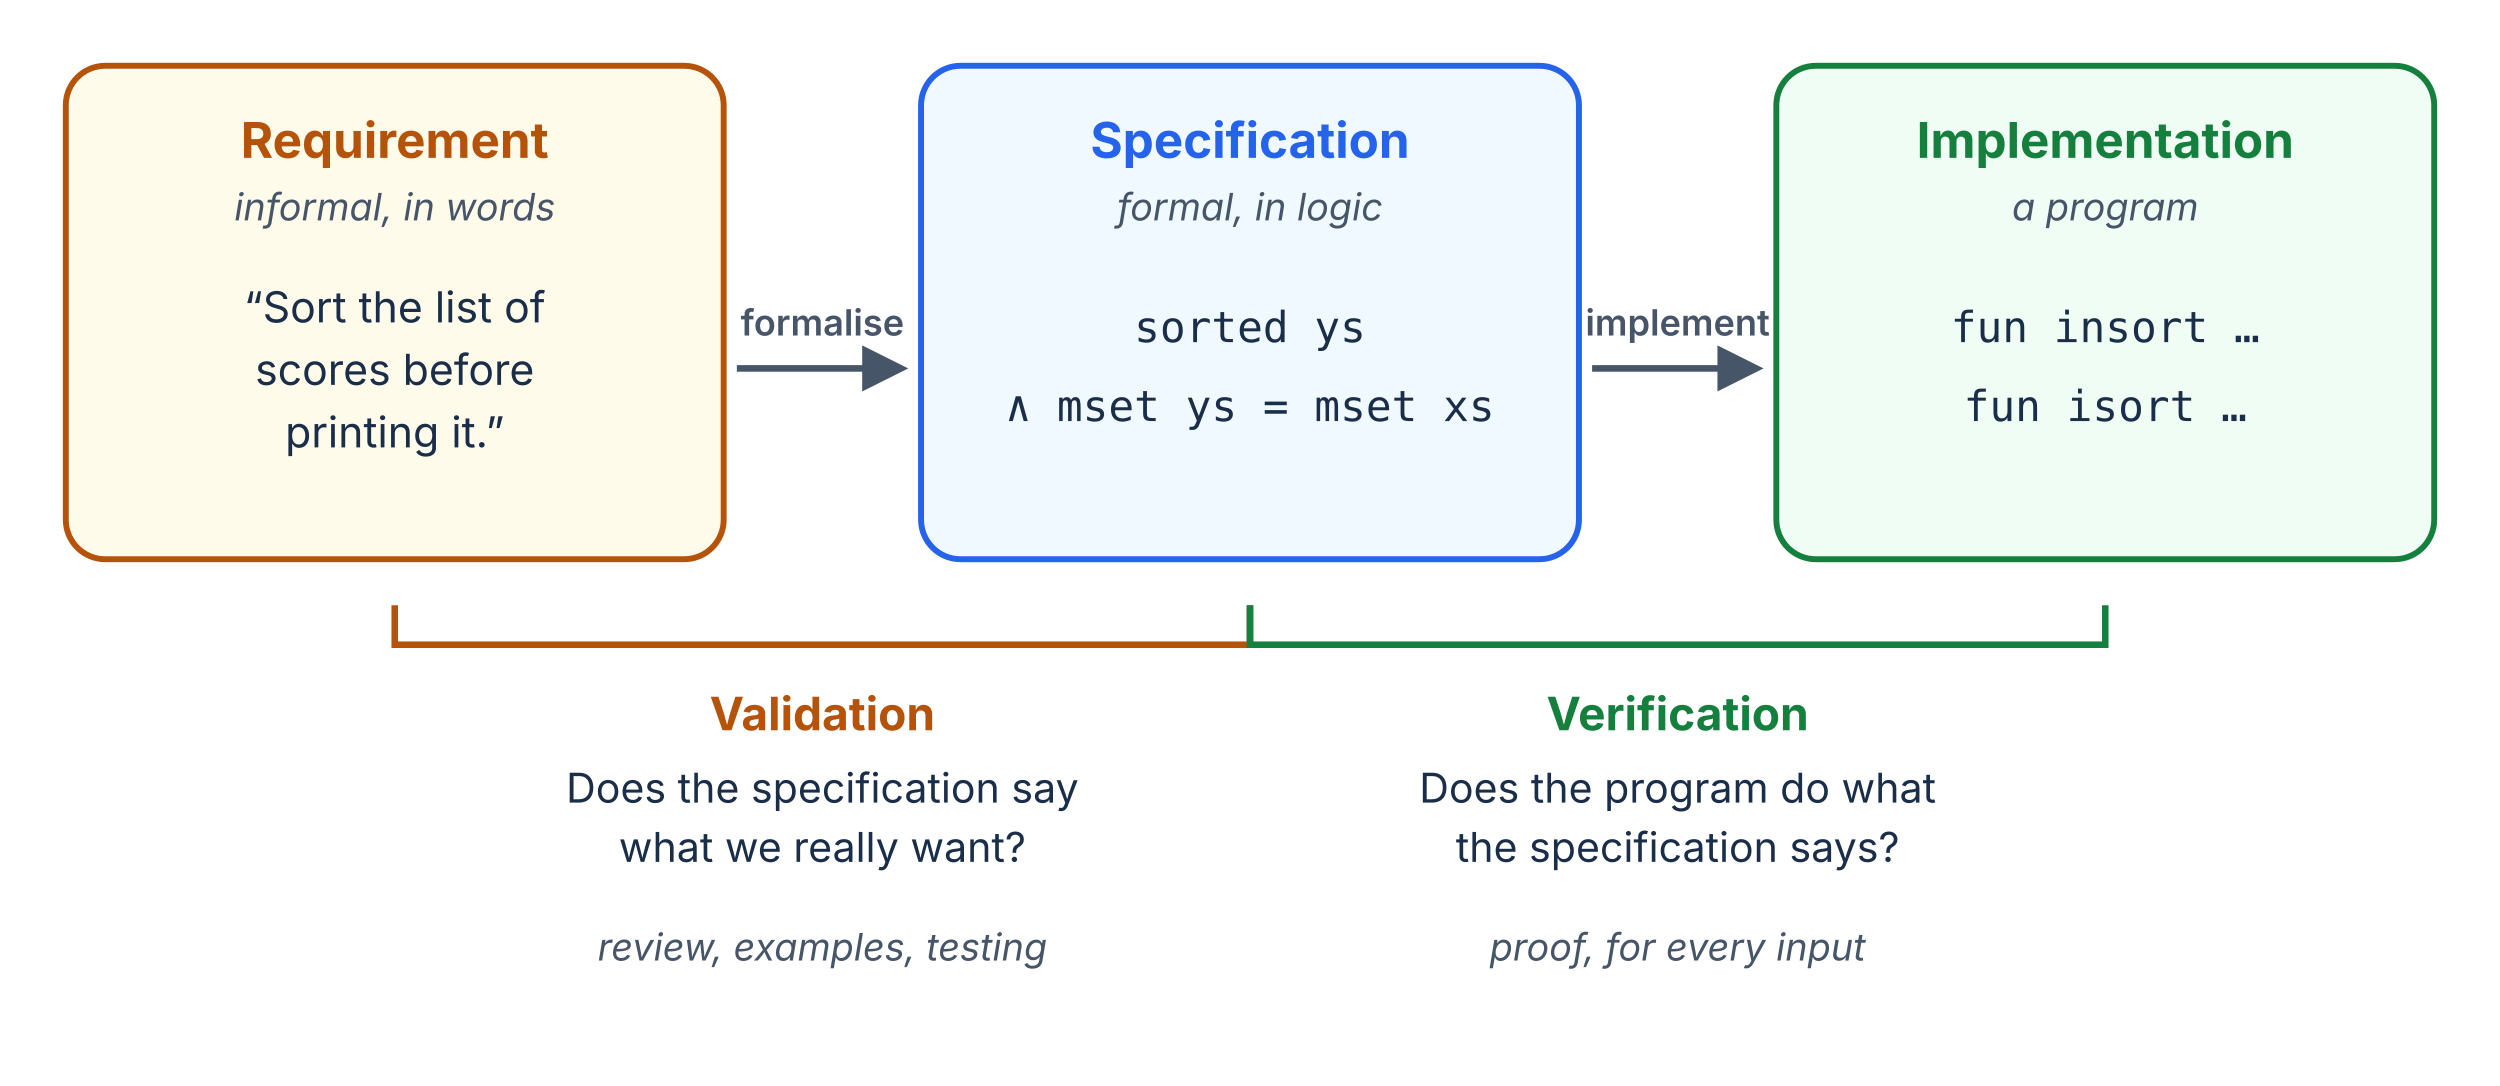
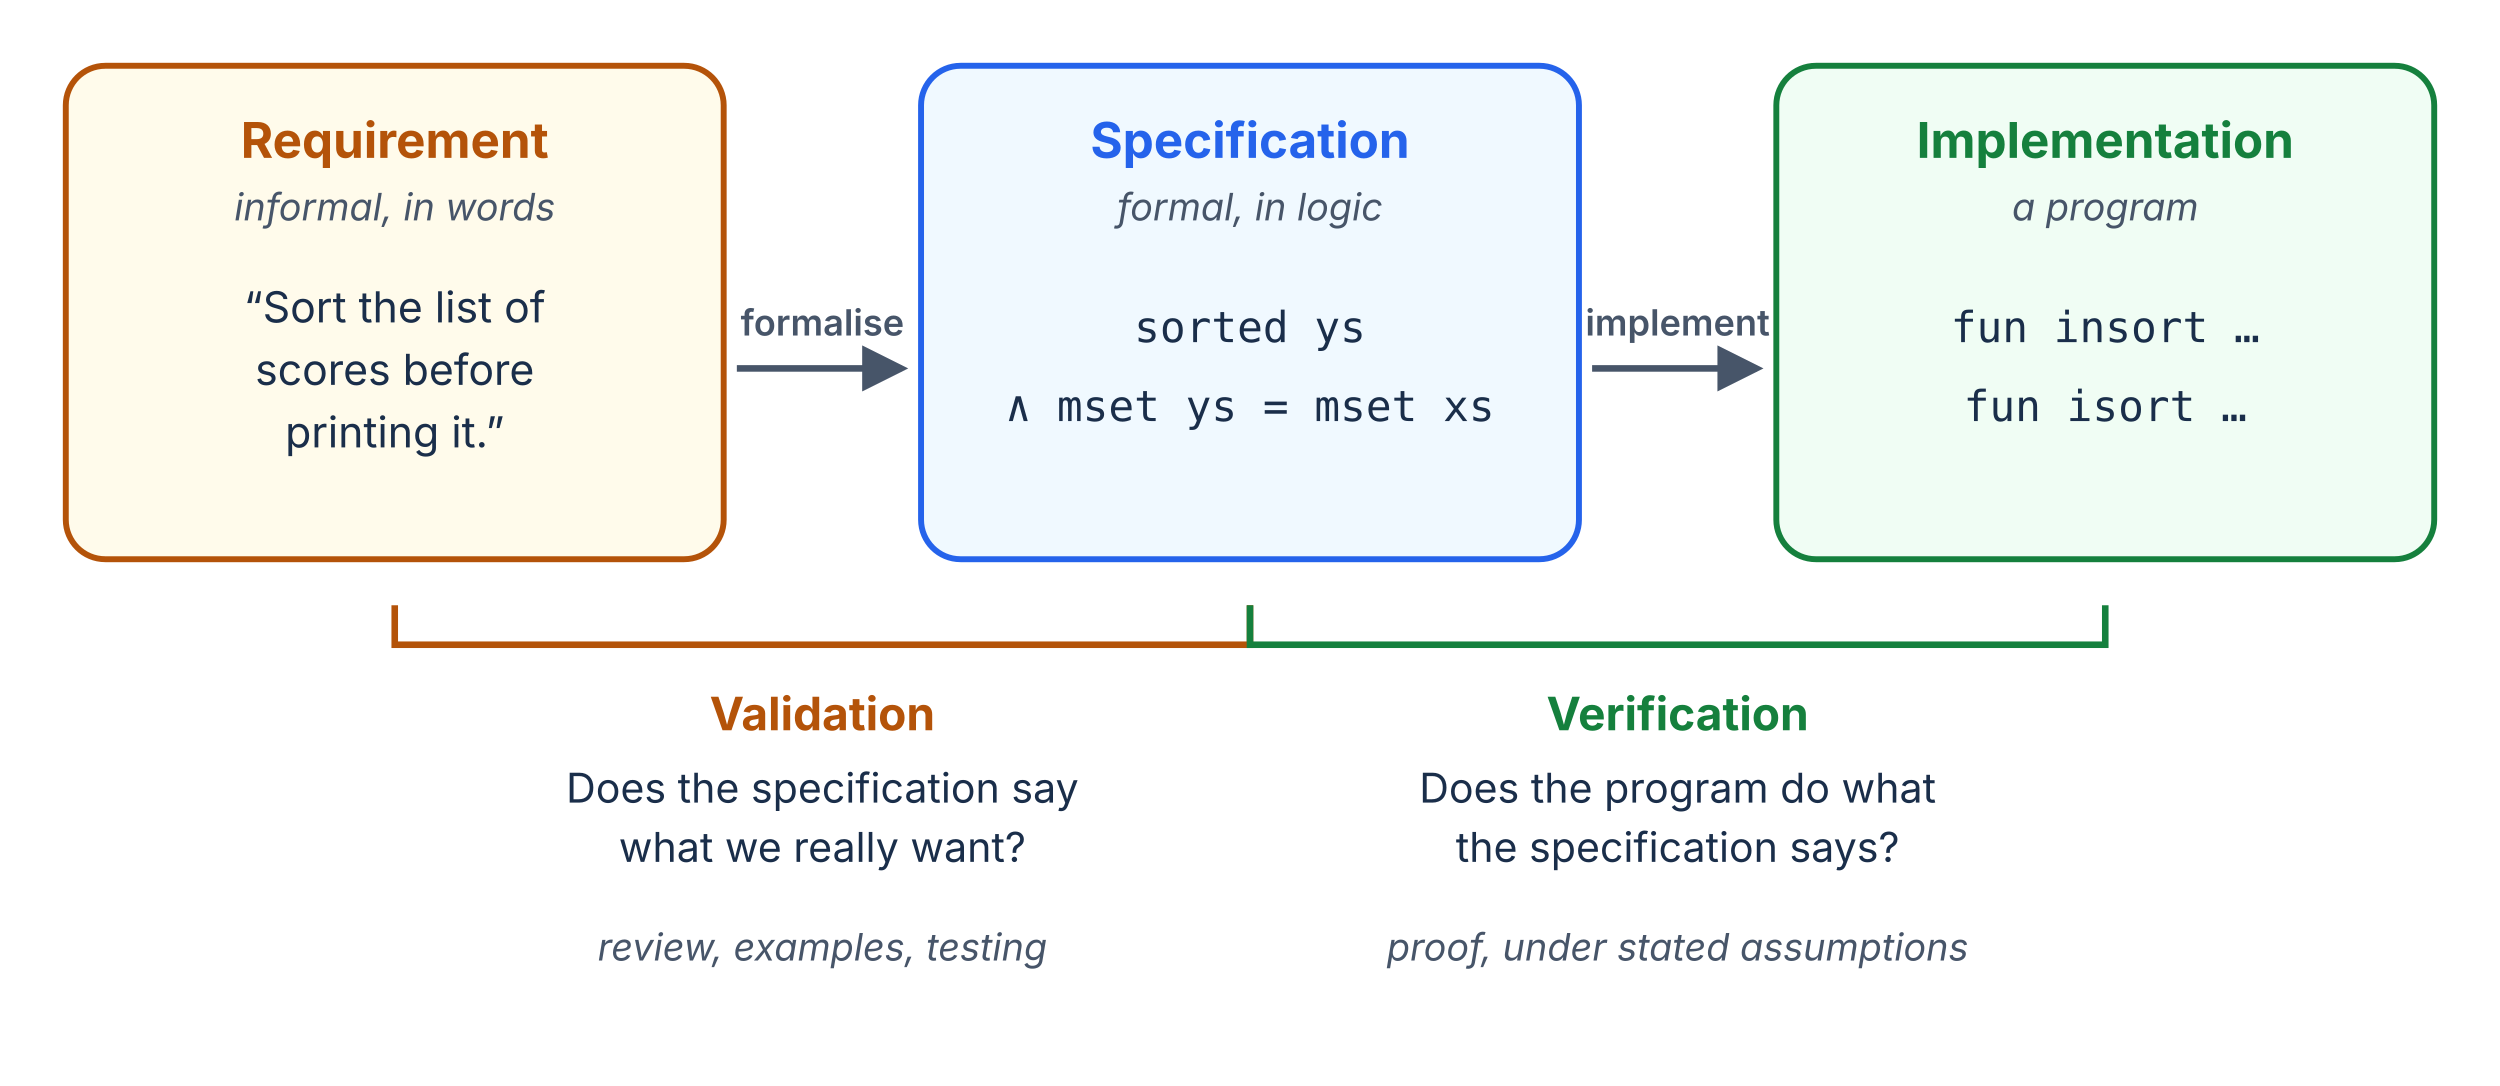
<svg xmlns="http://www.w3.org/2000/svg" viewBox="0 0 760 330" width="760" height="330" role="img">
  <defs>
    <marker id="ah-475569" viewBox="0 0 10 10" refX="8.5" refY="5" markerWidth="7" markerHeight="7" orient="auto-start-reverse">
      <path d="M0 0 10 5 0 10z" fill="#475569" />
    </marker>
  </defs>
  <rect x="20" y="20" width="200" height="150" rx="12" fill="#FFFBEB" stroke="#B45309" stroke-width="1.8" />
  <text x="120" y="48" font-family="'DM Sans', system-ui, -apple-system, 'Segoe UI', 'PingFang SC', 'Hiragino Sans GB', 'Microsoft YaHei', 'Noto Sans SC', sans-serif" font-size="15" font-weight="700" fill="#B45309" text-anchor="middle">Requirement</text>
  <text x="120" y="67" font-family="'DM Sans', system-ui, -apple-system, 'Segoe UI', 'PingFang SC', 'Hiragino Sans GB', 'Microsoft YaHei', 'Noto Sans SC', sans-serif" font-size="11.5" font-weight="400" fill="#475569" text-anchor="middle" font-style="italic">informal, in words</text>
  <rect x="280" y="20" width="200" height="150" rx="12" fill="#F0F9FF" stroke="#2563EB" stroke-width="1.8" />
  <text x="380" y="48" font-family="'DM Sans', system-ui, -apple-system, 'Segoe UI', 'PingFang SC', 'Hiragino Sans GB', 'Microsoft YaHei', 'Noto Sans SC', sans-serif" font-size="15" font-weight="700" fill="#2563EB" text-anchor="middle">Specification</text>
  <text x="380" y="67" font-family="'DM Sans', system-ui, -apple-system, 'Segoe UI', 'PingFang SC', 'Hiragino Sans GB', 'Microsoft YaHei', 'Noto Sans SC', sans-serif" font-size="11.5" font-weight="400" fill="#475569" text-anchor="middle" font-style="italic">formal, in logic</text>
  <rect x="540" y="20" width="200" height="150" rx="12" fill="#F0FDF4" stroke="#15803D" stroke-width="1.8" />
  <text x="640" y="48" font-family="'DM Sans', system-ui, -apple-system, 'Segoe UI', 'PingFang SC', 'Hiragino Sans GB', 'Microsoft YaHei', 'Noto Sans SC', sans-serif" font-size="15" font-weight="700" fill="#15803D" text-anchor="middle">Implementation</text>
  <text x="640" y="67" font-family="'DM Sans', system-ui, -apple-system, 'Segoe UI', 'PingFang SC', 'Hiragino Sans GB', 'Microsoft YaHei', 'Noto Sans SC', sans-serif" font-size="11.5" font-weight="400" fill="#475569" text-anchor="middle" font-style="italic">a program</text>
  <text x="120" y="98" font-family="'DM Sans', system-ui, -apple-system, 'Segoe UI', 'PingFang SC', 'Hiragino Sans GB', 'Microsoft YaHei', 'Noto Sans SC', sans-serif" font-size="13" font-weight="400" fill="#1A2E4A" text-anchor="middle">“Sort the list of</text>
  <text x="120" y="117" font-family="'DM Sans', system-ui, -apple-system, 'Segoe UI', 'PingFang SC', 'Hiragino Sans GB', 'Microsoft YaHei', 'Noto Sans SC', sans-serif" font-size="13" font-weight="400" fill="#1A2E4A" text-anchor="middle">scores before</text>
  <text x="120" y="136" font-family="'DM Sans', system-ui, -apple-system, 'Segoe UI', 'PingFang SC', 'Hiragino Sans GB', 'Microsoft YaHei', 'Noto Sans SC', sans-serif" font-size="13" font-weight="400" fill="#1A2E4A" text-anchor="middle">printing it.”</text>
  <text x="380" y="104" font-family="'Isabelle DejaVu Sans Mono', 'DejaVu Sans Mono', Consolas, Menlo, 'PingFang SC', 'Microsoft YaHei', monospace" font-size="13" font-weight="400" fill="#1A2E4A" text-anchor="middle">sorted ys</text>
  <text x="380" y="128" font-family="'Isabelle DejaVu Sans Mono', 'DejaVu Sans Mono', Consolas, Menlo, 'PingFang SC', 'Microsoft YaHei', monospace" font-size="13" font-weight="400" fill="#1A2E4A" text-anchor="middle">∧ mset ys = mset xs</text>
  <text x="640" y="104" font-family="'Isabelle DejaVu Sans Mono', 'DejaVu Sans Mono', Consolas, Menlo, 'PingFang SC', 'Microsoft YaHei', monospace" font-size="13" font-weight="400" fill="#1A2E4A" text-anchor="middle">fun insort …</text>
  <text x="640" y="128" font-family="'Isabelle DejaVu Sans Mono', 'DejaVu Sans Mono', Consolas, Menlo, 'PingFang SC', 'Microsoft YaHei', monospace" font-size="13" font-weight="400" fill="#1A2E4A" text-anchor="middle">fun isort …</text>
  <line x1="224" y1="112" x2="274" y2="112" stroke="#475569" stroke-width="2" marker-end="url(#ah-475569)" />
  <text x="250" y="102" font-family="'DM Sans', system-ui, -apple-system, 'Segoe UI', 'PingFang SC', 'Hiragino Sans GB', 'Microsoft YaHei', 'Noto Sans SC', sans-serif" font-size="11" font-weight="600" fill="#475569" text-anchor="middle">formalise</text>
  <line x1="484" y1="112" x2="534" y2="112" stroke="#475569" stroke-width="2" marker-end="url(#ah-475569)" />
  <text x="510" y="102" font-family="'DM Sans', system-ui, -apple-system, 'Segoe UI', 'PingFang SC', 'Hiragino Sans GB', 'Microsoft YaHei', 'Noto Sans SC', sans-serif" font-size="11" font-weight="600" fill="#475569" text-anchor="middle">implement</text>
  <path d="M120 184 V196 H380 V184" stroke="#B45309" stroke-width="2" fill="none" />
  <text x="250.0" y="222" font-family="'DM Sans', system-ui, -apple-system, 'Segoe UI', 'PingFang SC', 'Hiragino Sans GB', 'Microsoft YaHei', 'Noto Sans SC', sans-serif" font-size="14" font-weight="700" fill="#B45309" text-anchor="middle">Validation</text>
  <text x="250.0" y="244" font-family="'DM Sans', system-ui, -apple-system, 'Segoe UI', 'PingFang SC', 'Hiragino Sans GB', 'Microsoft YaHei', 'Noto Sans SC', sans-serif" font-size="12.5" font-weight="400" fill="#1A2E4A" text-anchor="middle">Does the specification say</text>
  <text x="250.0" y="262" font-family="'DM Sans', system-ui, -apple-system, 'Segoe UI', 'PingFang SC', 'Hiragino Sans GB', 'Microsoft YaHei', 'Noto Sans SC', sans-serif" font-size="12.5" font-weight="400" fill="#1A2E4A" text-anchor="middle">what we really want?</text>
  <text x="250.0" y="292" font-family="'DM Sans', system-ui, -apple-system, 'Segoe UI', 'PingFang SC', 'Hiragino Sans GB', 'Microsoft YaHei', 'Noto Sans SC', sans-serif" font-size="11.5" font-weight="400" fill="#475569" text-anchor="middle" font-style="italic">review, examples, testing</text>
  <path d="M380 184 V196 H640 V184" stroke="#15803D" stroke-width="2" fill="none" />
  <text x="510.0" y="222" font-family="'DM Sans', system-ui, -apple-system, 'Segoe UI', 'PingFang SC', 'Hiragino Sans GB', 'Microsoft YaHei', 'Noto Sans SC', sans-serif" font-size="14" font-weight="700" fill="#15803D" text-anchor="middle">Verification</text>
  <text x="510.0" y="244" font-family="'DM Sans', system-ui, -apple-system, 'Segoe UI', 'PingFang SC', 'Hiragino Sans GB', 'Microsoft YaHei', 'Noto Sans SC', sans-serif" font-size="12.5" font-weight="400" fill="#1A2E4A" text-anchor="middle">Does the program do what</text>
  <text x="510.0" y="262" font-family="'DM Sans', system-ui, -apple-system, 'Segoe UI', 'PingFang SC', 'Hiragino Sans GB', 'Microsoft YaHei', 'Noto Sans SC', sans-serif" font-size="12.5" font-weight="400" fill="#1A2E4A" text-anchor="middle">the specification says?</text>
-   <text x="510.0" y="292" font-family="'DM Sans', system-ui, -apple-system, 'Segoe UI', 'PingFang SC', 'Hiragino Sans GB', 'Microsoft YaHei', 'Noto Sans SC', sans-serif" font-size="11.5" font-weight="400" fill="#475569" text-anchor="middle" font-style="italic">proof, for every input</text>
+   <text x="510.0" y="292" font-family="'DM Sans', system-ui, -apple-system, 'Segoe UI', 'PingFang SC', 'Hiragino Sans GB', 'Microsoft YaHei', 'Noto Sans SC', sans-serif" font-size="11.5" font-weight="400" fill="#475569" text-anchor="middle" font-style="italic">proof, under stated assumptions</text>
</svg>
